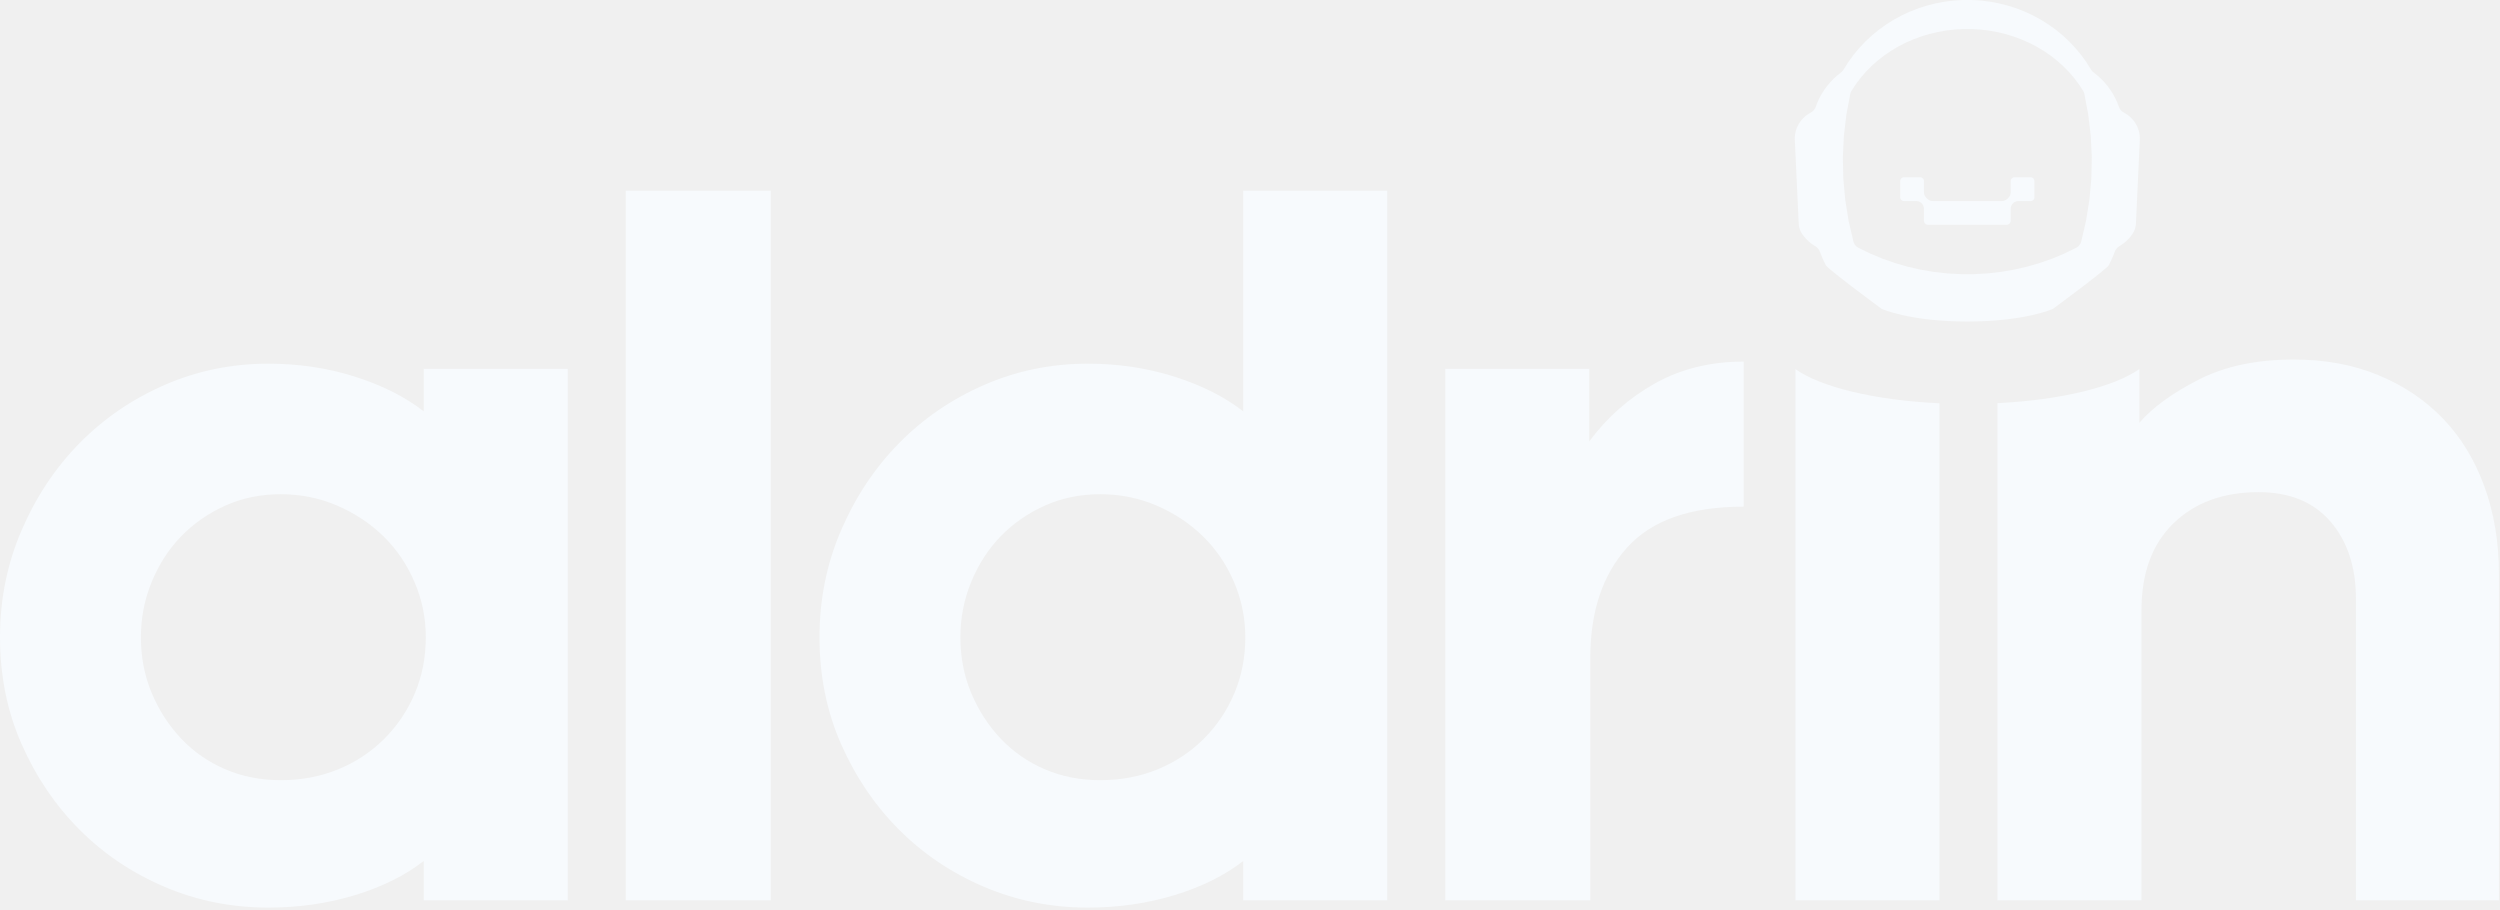
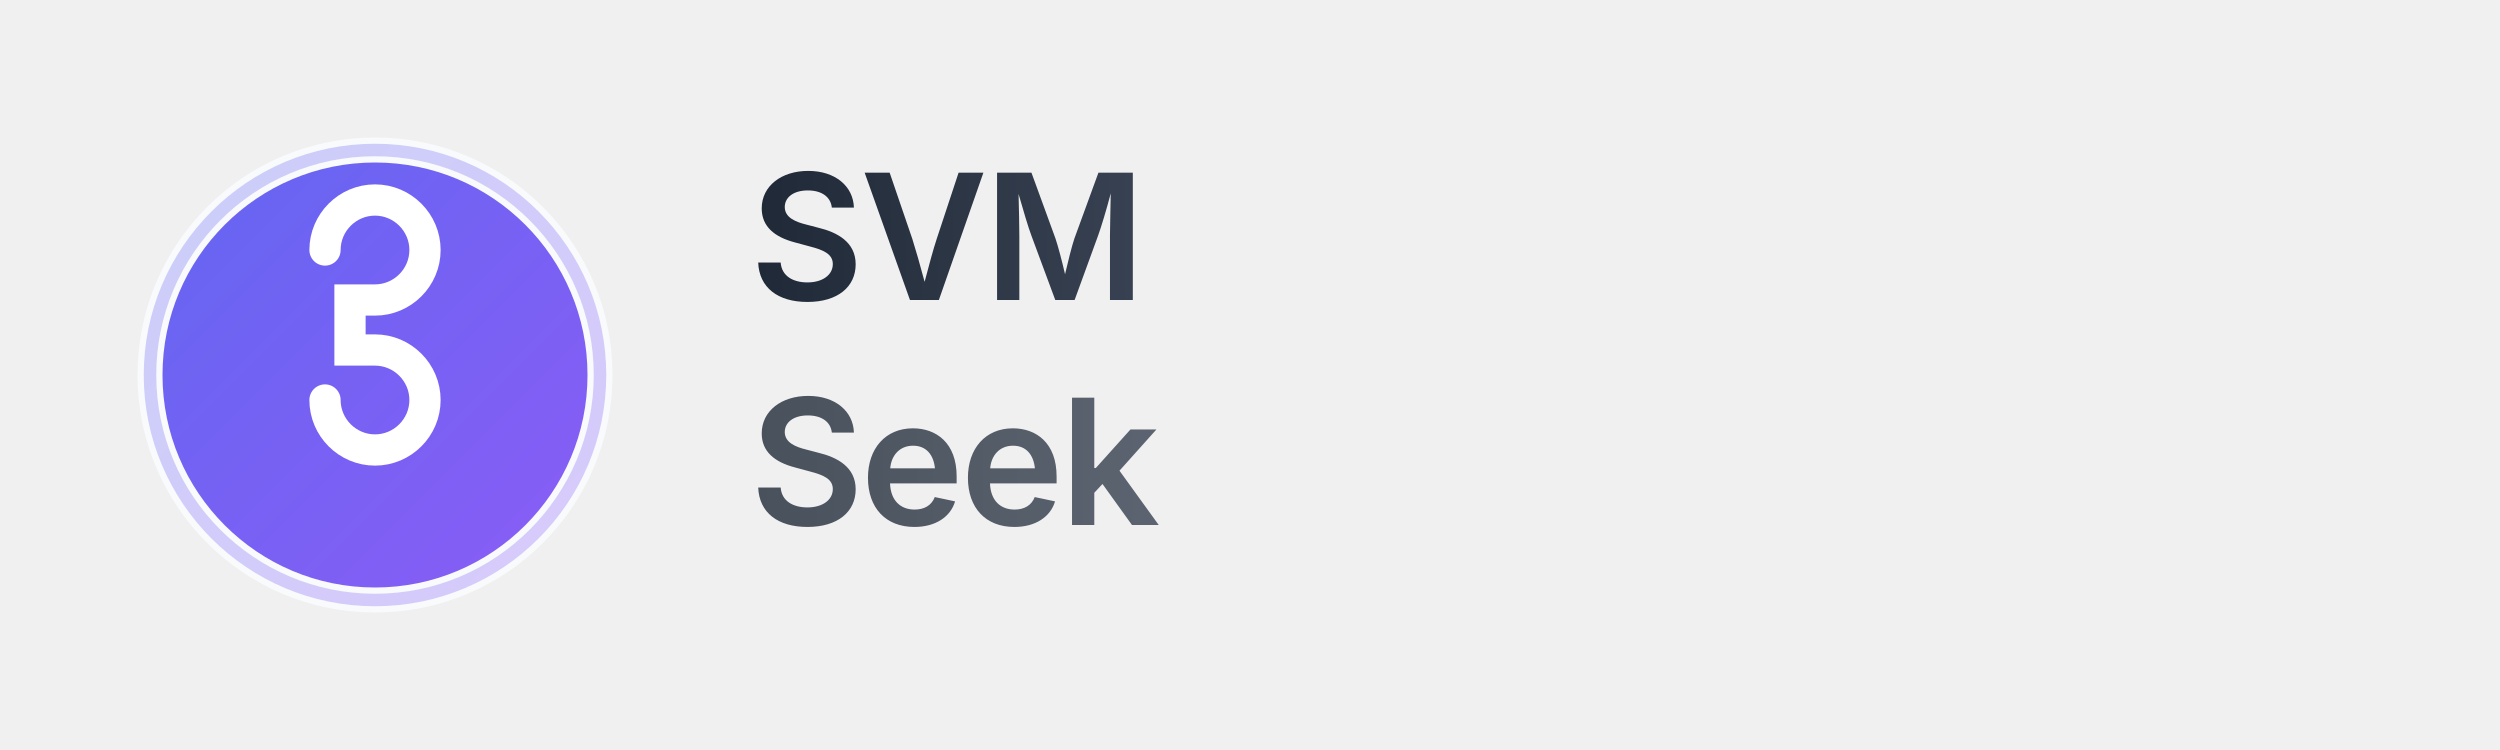
- <svg xmlns="http://www.w3.org/2000/svg" width="863" height="314" viewBox="0 0 863 314" fill="none">
-   <path d="M857.613 167.921C854.272 158.746 849.508 150.933 843.312 144.497C837.108 138.058 829.656 133.053 820.957 129.475C812.249 125.898 802.536 124.109 791.812 124.109C778.933 124.109 767.965 126.434 758.908 131.086C749.841 135.737 743.044 140.683 738.525 145.927V127.375C729.911 133.525 711.587 138.07 689.52 139.171V310.802H739.24V210.661C739.24 197.785 742.931 187.773 750.321 180.617C757.712 173.466 767.493 169.89 779.648 169.89C790.381 169.89 798.663 173.287 804.508 180.081C810.347 186.878 813.269 195.761 813.269 206.726V310.802H862.623V198.143C862.623 187.178 860.956 177.106 857.613 167.921ZM619.784 310.802H669.495V139.211C647.139 138.182 628.528 133.619 619.784 127.423V310.802ZM498.897 310.801V127.329H548.616V152.363C554.811 144.022 562.385 137.342 571.32 132.338C580.264 127.329 590.456 124.825 601.905 124.825V174.897C583.536 174.897 570.125 179.606 561.671 189.025C553.197 198.445 548.975 211.139 548.975 227.113V310.801H498.897ZM379.808 269.315C386.963 269.315 393.577 268.062 399.659 265.559C405.74 263.054 411.037 259.542 415.575 255.009C420.095 250.485 423.619 245.235 426.124 239.273C428.628 233.317 429.876 226.877 429.876 219.962C429.876 213.286 428.567 206.903 425.941 200.826C423.313 194.745 419.745 189.503 415.217 185.089C410.679 180.678 405.383 177.167 399.301 174.539C393.219 171.918 386.719 170.605 379.808 170.605C372.888 170.605 366.509 171.918 360.672 174.539C354.825 177.167 349.764 180.678 345.472 185.089C341.179 189.503 337.784 194.745 335.28 200.826C332.776 206.903 331.528 213.286 331.528 219.962C331.528 226.877 332.776 233.317 335.28 239.273C337.784 245.235 341.179 250.485 345.472 255.009C349.764 259.542 354.825 263.054 360.672 265.559C366.509 268.062 372.888 269.315 379.808 269.315ZM429.16 297.211C422.721 302.221 414.797 306.151 405.383 309.013C395.959 311.875 386.003 313.306 375.515 313.306C362.88 313.306 350.96 310.919 339.748 306.151C328.544 301.387 318.771 294.83 310.428 286.483C302.079 278.137 295.403 268.302 290.393 256.977C285.385 245.655 282.891 233.317 282.891 219.962C282.891 206.851 285.385 194.513 290.393 182.943C295.403 171.382 302.079 161.367 310.428 152.899C318.771 144.441 328.544 137.761 339.748 132.874C350.96 127.987 362.88 125.539 375.515 125.539C386.003 125.539 395.959 127.031 405.383 130.011C414.797 132.997 422.721 136.983 429.16 141.993V65.817H478.871V310.801H429.16V297.211ZM216.007 65.817H266.084V310.801H216.007V65.817ZM96.917 170.605C89.999 170.605 83.619 171.918 77.781 174.539C71.936 177.167 66.875 180.678 62.581 185.089C58.288 189.503 54.893 194.745 52.391 200.826C49.885 206.903 48.639 213.286 48.639 219.962C48.639 226.877 49.885 233.317 52.391 239.273C54.893 245.235 58.288 250.485 62.581 255.009C66.875 259.542 71.936 263.054 77.781 265.559C83.619 268.062 89.999 269.315 96.917 269.315C104.073 269.315 110.687 268.062 116.769 265.559C122.851 263.054 128.147 259.542 132.684 255.009C137.204 250.485 140.729 245.235 143.233 239.273C145.739 233.317 146.987 226.877 146.987 219.962C146.987 213.286 145.677 206.903 143.051 200.826C140.424 194.745 136.856 189.503 132.327 185.089C127.789 180.678 122.493 177.167 116.411 174.539C110.329 171.918 103.828 170.605 96.917 170.605ZM146.271 297.211C139.831 302.221 131.908 306.151 122.493 309.013C113.069 311.875 103.113 313.306 92.624 313.306C79.989 313.306 68.071 310.919 56.857 306.151C45.653 301.387 35.881 294.83 27.539 286.483C19.188 278.137 12.513 268.302 7.504 256.977C2.496 245.655 0 233.317 0 219.962C0 206.851 2.496 194.513 7.504 182.943C12.513 171.382 19.188 161.367 27.539 152.899C35.881 144.441 45.653 137.761 56.857 132.874C68.071 127.987 79.989 125.539 92.624 125.539C103.113 125.539 113.069 127.031 122.493 130.011C131.908 132.997 139.831 136.983 146.271 141.993V127.329H195.981V310.801H146.271V297.211Z" fill="#F7FAFD" />
-   <path d="M721.93 61.609L721.267 68.936L720.1 76.212L718.432 83.408L718.368 83.613L718.291 83.816L718.202 84.012L718.098 84.205L717.98 84.391L717.85 84.569L717.708 84.741L717.555 84.904L717.391 85.057L717.216 85.203L717.031 85.337L716.838 85.461L716.636 85.575L712.57 87.553L708.375 89.301L704.067 90.812L699.663 92.081L695.18 93.101L690.635 93.871L686.046 94.385L681.511 94.628L681.43 94.643H679.118H676.806L676.726 94.628L672.19 94.385L667.6 93.871L663.056 93.101L658.572 92.081L654.17 90.812L649.86 89.301L645.666 87.553L641.599 85.575L641.399 85.461L641.204 85.337L641.019 85.203L640.846 85.057L640.68 84.904L640.527 84.741L640.386 84.569L640.255 84.391L640.138 84.205L640.034 84.012L639.944 83.816L639.867 83.613L639.803 83.408L638.135 76.212L636.968 68.936L636.306 61.609L636.151 54.26L636.504 46.916L637.364 39.607L638.728 32.359L638.78 32.16L638.844 31.963L638.899 31.827L638.922 31.769L639.012 31.581L639.116 31.399L640.611 29.101L642.268 26.897L644.083 24.795L646.046 22.803L646.876 22.063L648.148 20.929L650.383 19.184L652.738 17.571L655.206 16.1L657.775 14.776L660.434 13.605L663.172 12.593L665.978 11.743L668.84 11.057L671.744 10.541L674.682 10.195L677.636 10.023H679.118H680.599L683.554 10.195L686.491 10.541L689.396 11.057L692.258 11.743L695.064 12.593L697.802 13.605L700.46 14.776L703.03 16.1L705.498 17.571L707.852 19.184L710.087 20.929L711.359 22.063L712.19 22.803L714.152 24.795L715.967 26.897L717.624 29.101L719.12 31.399L719.223 31.581L719.314 31.769L719.338 31.827L719.391 31.963L719.456 32.16L719.508 32.359L720.871 39.607L721.732 46.916L722.084 54.26L721.93 61.609ZM738.642 47.053L738.571 46.424L738.462 45.803L738.312 45.187L738.124 44.581L737.896 43.989L737.631 43.412L737.33 42.851L736.994 42.309L736.624 41.788L736.22 41.291L735.786 40.819L735.323 40.373L734.831 39.957L734.314 39.571L733.774 39.216L733.008 38.777L732.811 38.648L732.624 38.508L732.446 38.356L732.276 38.195L732.119 38.024L731.972 37.843L731.839 37.653L731.716 37.456L731.607 37.252L731.511 37.043L731.428 36.828L730.842 35.304L730.154 33.821L729.366 32.385L728.484 31.001L727.511 29.676L726.451 28.415L725.306 27.224L724.084 26.109L722.791 25.072L722.624 24.94L722.464 24.799L722.314 24.649L722.174 24.492L722.04 24.327L721.918 24.155L721.806 23.976L720.17 21.391L718.363 18.912L716.399 16.549L714.283 14.312L712.022 12.211L709.628 10.252L707.111 8.445L704.479 6.799L701.744 5.316L698.918 4.007L696.01 2.873L693.034 1.923L690 1.157L686.923 0.58L683.814 0.193L680.684 -6.10352e-05H679.118H677.551L674.422 0.193L671.312 0.58L668.235 1.157L665.202 1.923L662.227 2.873L659.318 4.007L656.491 5.316L653.756 6.799L651.124 8.445L648.607 10.252L646.214 12.211L643.954 14.312L641.838 16.549L639.872 18.912L638.067 21.391L636.43 23.976L636.318 24.155L636.195 24.327L636.063 24.492L635.922 24.649L635.772 24.799L635.614 24.94L635.446 25.072L634.151 26.109L632.93 27.224L631.787 28.415L630.726 29.676L629.751 31.001L628.87 32.385L628.082 33.821L627.395 35.304L626.807 36.828L626.726 37.043L626.628 37.252L626.519 37.456L626.398 37.653L626.263 37.843L626.118 38.024L625.959 38.195L625.791 38.356L625.612 38.508L625.424 38.648L625.228 38.777L624.462 39.216L623.922 39.571L623.404 39.957L622.912 40.373L622.451 40.819L622.015 41.291L621.612 41.788L621.242 42.309L620.906 42.851L620.604 43.412L620.34 43.989L620.112 44.581L619.923 45.187L619.774 45.803L619.664 46.424L619.594 47.053L619.564 47.684L619.574 48.316L620.911 77.16L620.946 77.599L621.008 78.036L621.098 78.469L621.214 78.895L621.356 79.313L621.527 79.723L621.722 80.123L621.942 80.508L622.186 80.881L622.702 81.572L623.259 82.232L623.858 82.857L624.495 83.447L625.167 83.997L625.872 84.508L626.806 85.101L626.994 85.237L627.174 85.385L627.343 85.543L627.502 85.711L627.65 85.887L627.788 86.072L627.911 86.265L628.024 86.465L628.124 86.671L629.168 89.245L630.271 91.548C631.091 93.023 649.552 106.62 649.552 106.62C649.552 106.62 659.136 110.992 679.118 110.992C699.099 110.992 708.683 106.62 708.683 106.62C708.683 106.62 727.144 93.023 727.964 91.548L729.068 89.245L730.112 86.671L730.211 86.465L730.324 86.265L730.448 86.072L730.586 85.887L730.734 85.711L730.894 85.543L731.063 85.385L731.242 85.237L731.43 85.101L732.363 84.508L733.068 83.997L733.74 83.447L734.378 82.857L734.976 82.232L735.534 81.572L736.05 80.881L736.294 80.508L736.514 80.123L736.708 79.723L736.879 79.313L737.022 78.895L737.138 78.469L737.228 78.036L737.291 77.599L737.324 77.16L738.662 48.316L738.672 47.684L738.642 47.053Z" fill="#F7FAFD" />
-   <path d="M701.005 61.206H695.367C694.661 61.206 694.089 61.779 694.089 62.484V66.371C694.089 67.079 693.808 67.759 693.307 68.26L692.948 68.619C692.447 69.121 691.767 69.4 691.059 69.4H667.177C666.469 69.4 665.789 69.121 665.288 68.619L664.929 68.26C664.428 67.759 664.147 67.079 664.147 66.371V62.484C664.147 61.779 663.575 61.206 662.868 61.206H657.231C656.525 61.206 655.952 61.779 655.952 62.484V68.122C655.952 68.829 656.525 69.4 657.231 69.4H661.476C662.184 69.4 662.864 69.682 663.365 70.183C663.867 70.684 664.147 71.365 664.147 72.073V76.197C664.147 76.966 664.776 77.595 665.545 77.595H665.549H692.687H692.689C693.46 77.595 694.089 76.966 694.089 76.197V72.073C694.089 71.365 694.369 70.684 694.871 70.183C695.372 69.682 696.052 69.4 696.76 69.4H701.005C701.711 69.4 702.284 68.829 702.284 68.122V62.484C702.284 61.779 701.711 61.206 701.005 61.206Z" fill="#F7FAFD" />
+ <svg xmlns="http://www.w3.org/2000/svg" width="200" height="60" viewBox="0 0 200 60" fill="none">
+   <defs>
+     <linearGradient id="bgGradient" x1="0%" y1="0%" x2="100%" y2="100%">
+       <stop offset="0%" style="stop-color:#6366f1;stop-opacity:1" />
+       <stop offset="100%" style="stop-color:#8b5cf6;stop-opacity:1" />
+     </linearGradient>
+     <linearGradient id="textGradient" x1="0%" y1="0%" x2="100%" y2="0%">
+       <stop offset="0%" style="stop-color:#1f2937;stop-opacity:1" />
+       <stop offset="100%" style="stop-color:#374151;stop-opacity:1" />
+     </linearGradient>
+   </defs>
+   <circle cx="30" cy="30" r="18" fill="url(#bgGradient)" stroke="#f8fafc" stroke-width="2" />
+   <path d="M26 20c0-2.2 1.8-4 4-4s4 1.8 4 4-1.8 4-4 4h-2v4h2c2.2 0 4 1.8 4 4s-1.8 4-4 4-4-1.8-4-4" stroke="#ffffff" stroke-width="2.5" stroke-linecap="round" fill="none" />
+   <g font-family="system-ui, -apple-system, sans-serif" font-weight="600" fill="url(#textGradient)">
+     <text x="60" y="24" font-size="14" letter-spacing="-0.02em">SVM</text>
+     <text x="60" y="42" font-size="14" letter-spacing="-0.02em" opacity="0.8">Seek</text>
+   </g>
+   <circle cx="30" cy="30" r="18" fill="none" stroke="url(#bgGradient)" stroke-width="1" opacity="0.3" />
</svg>
